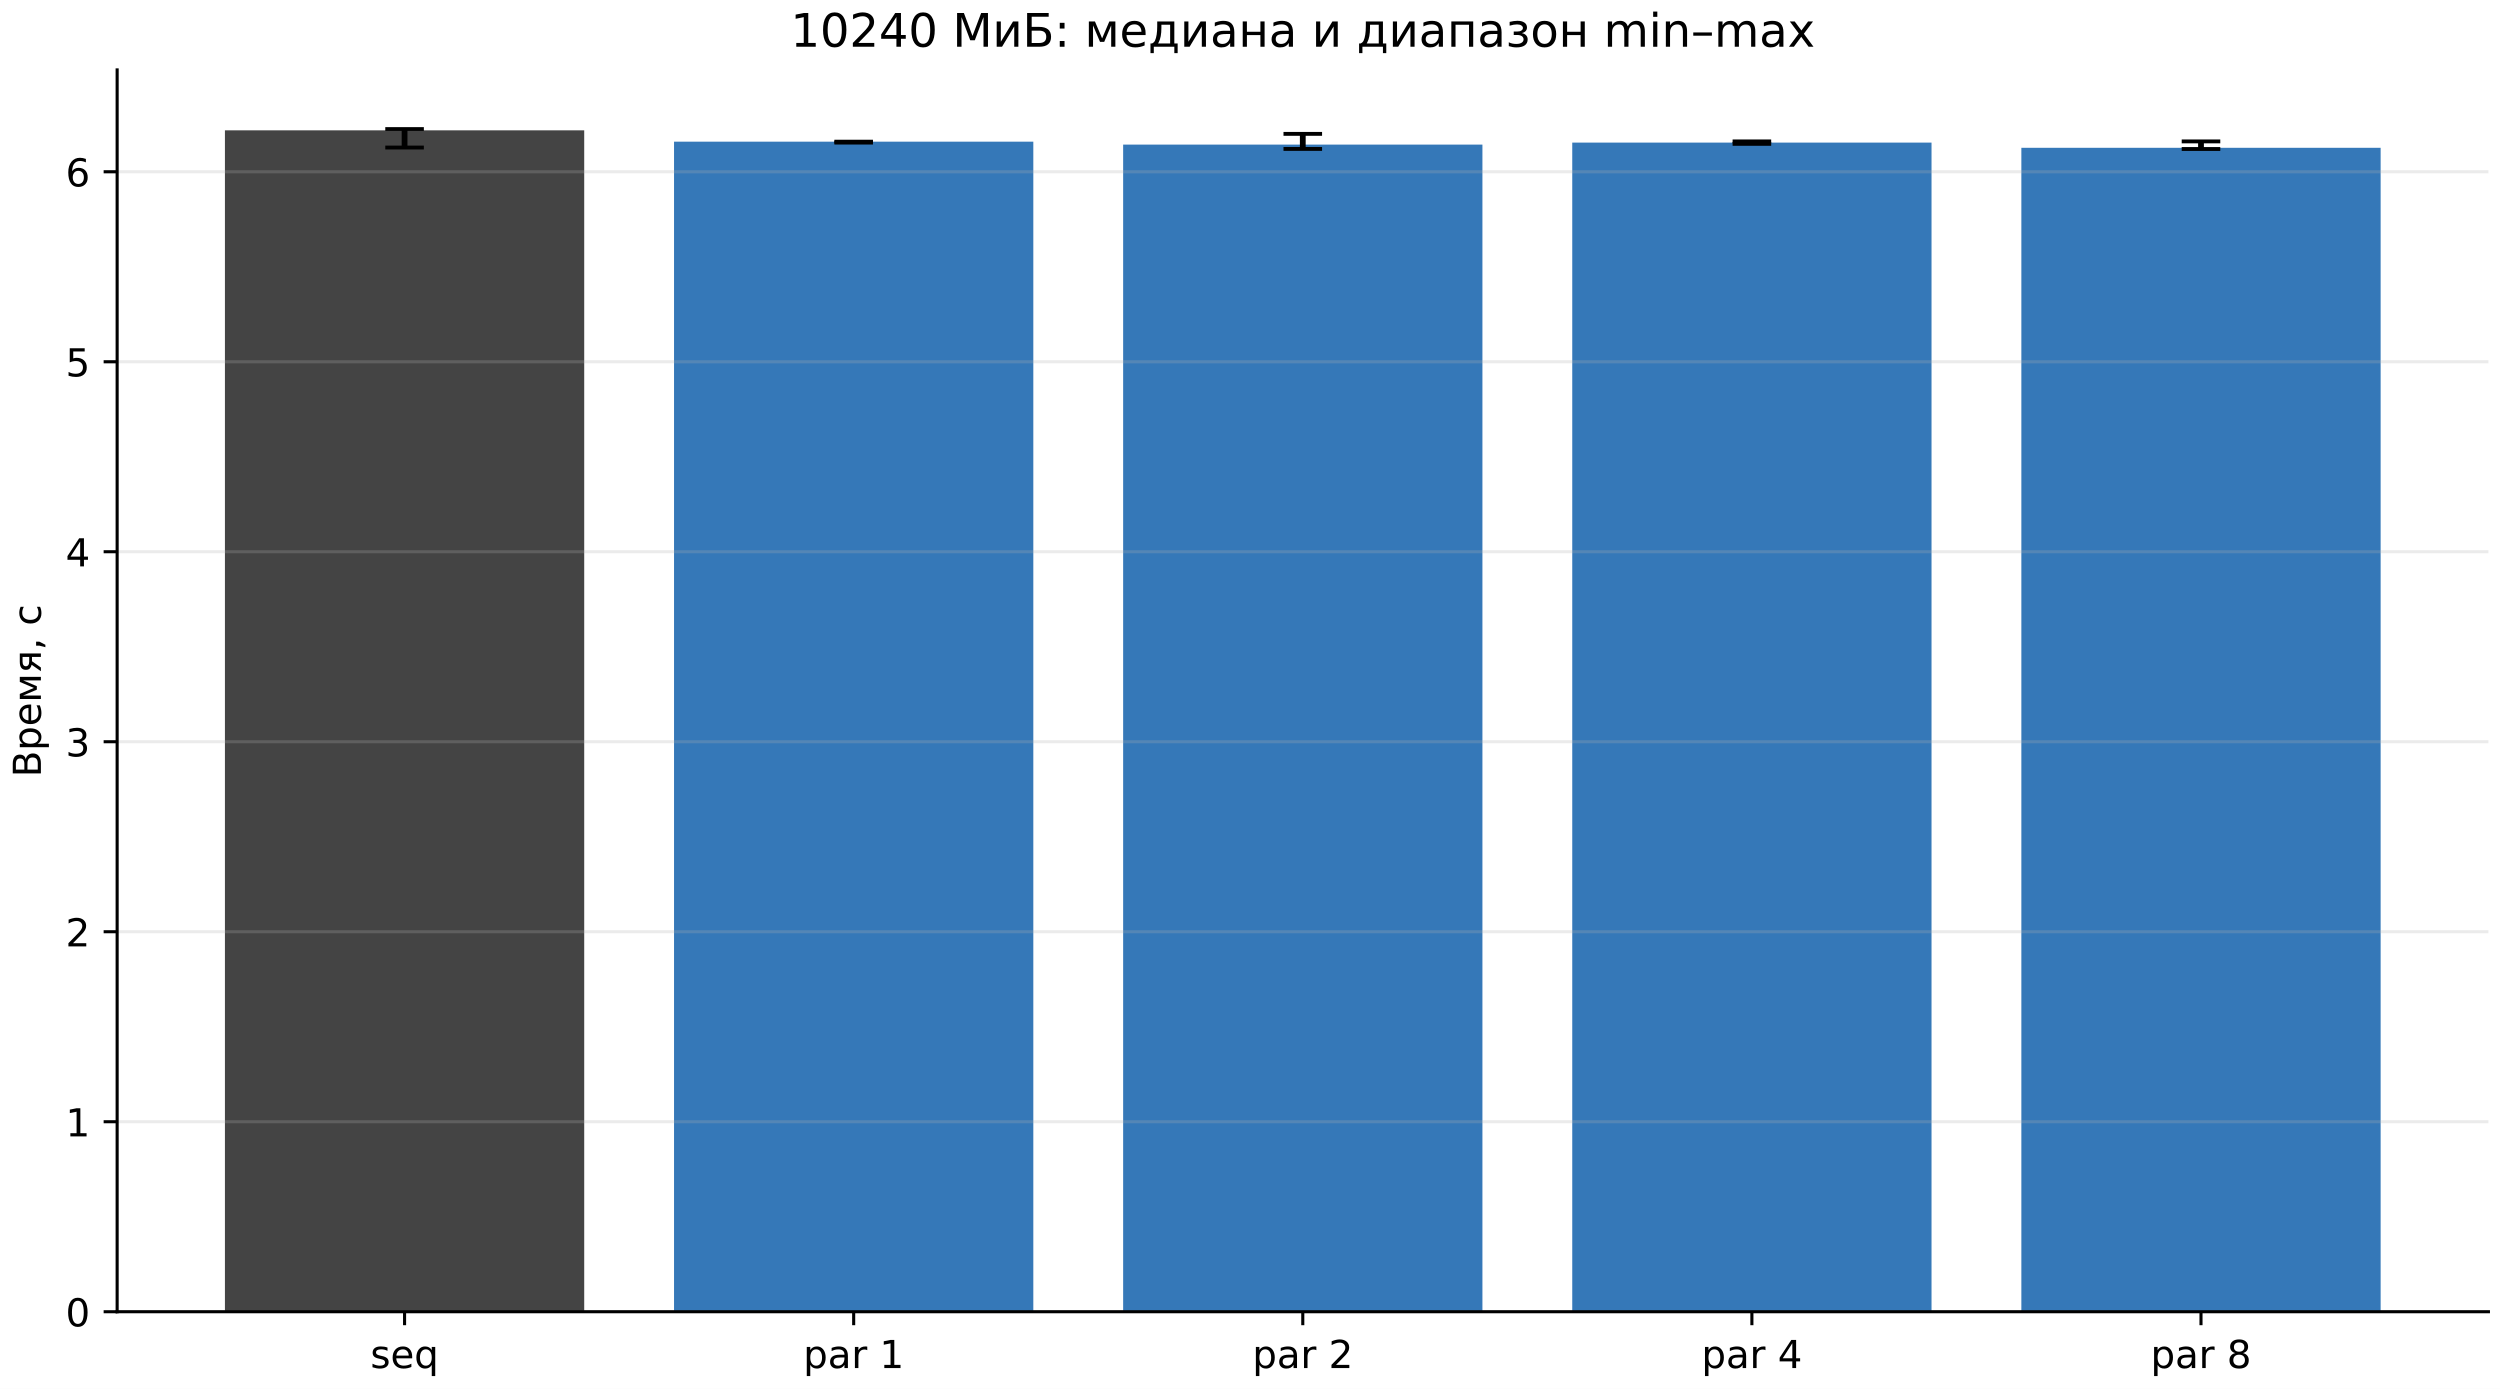
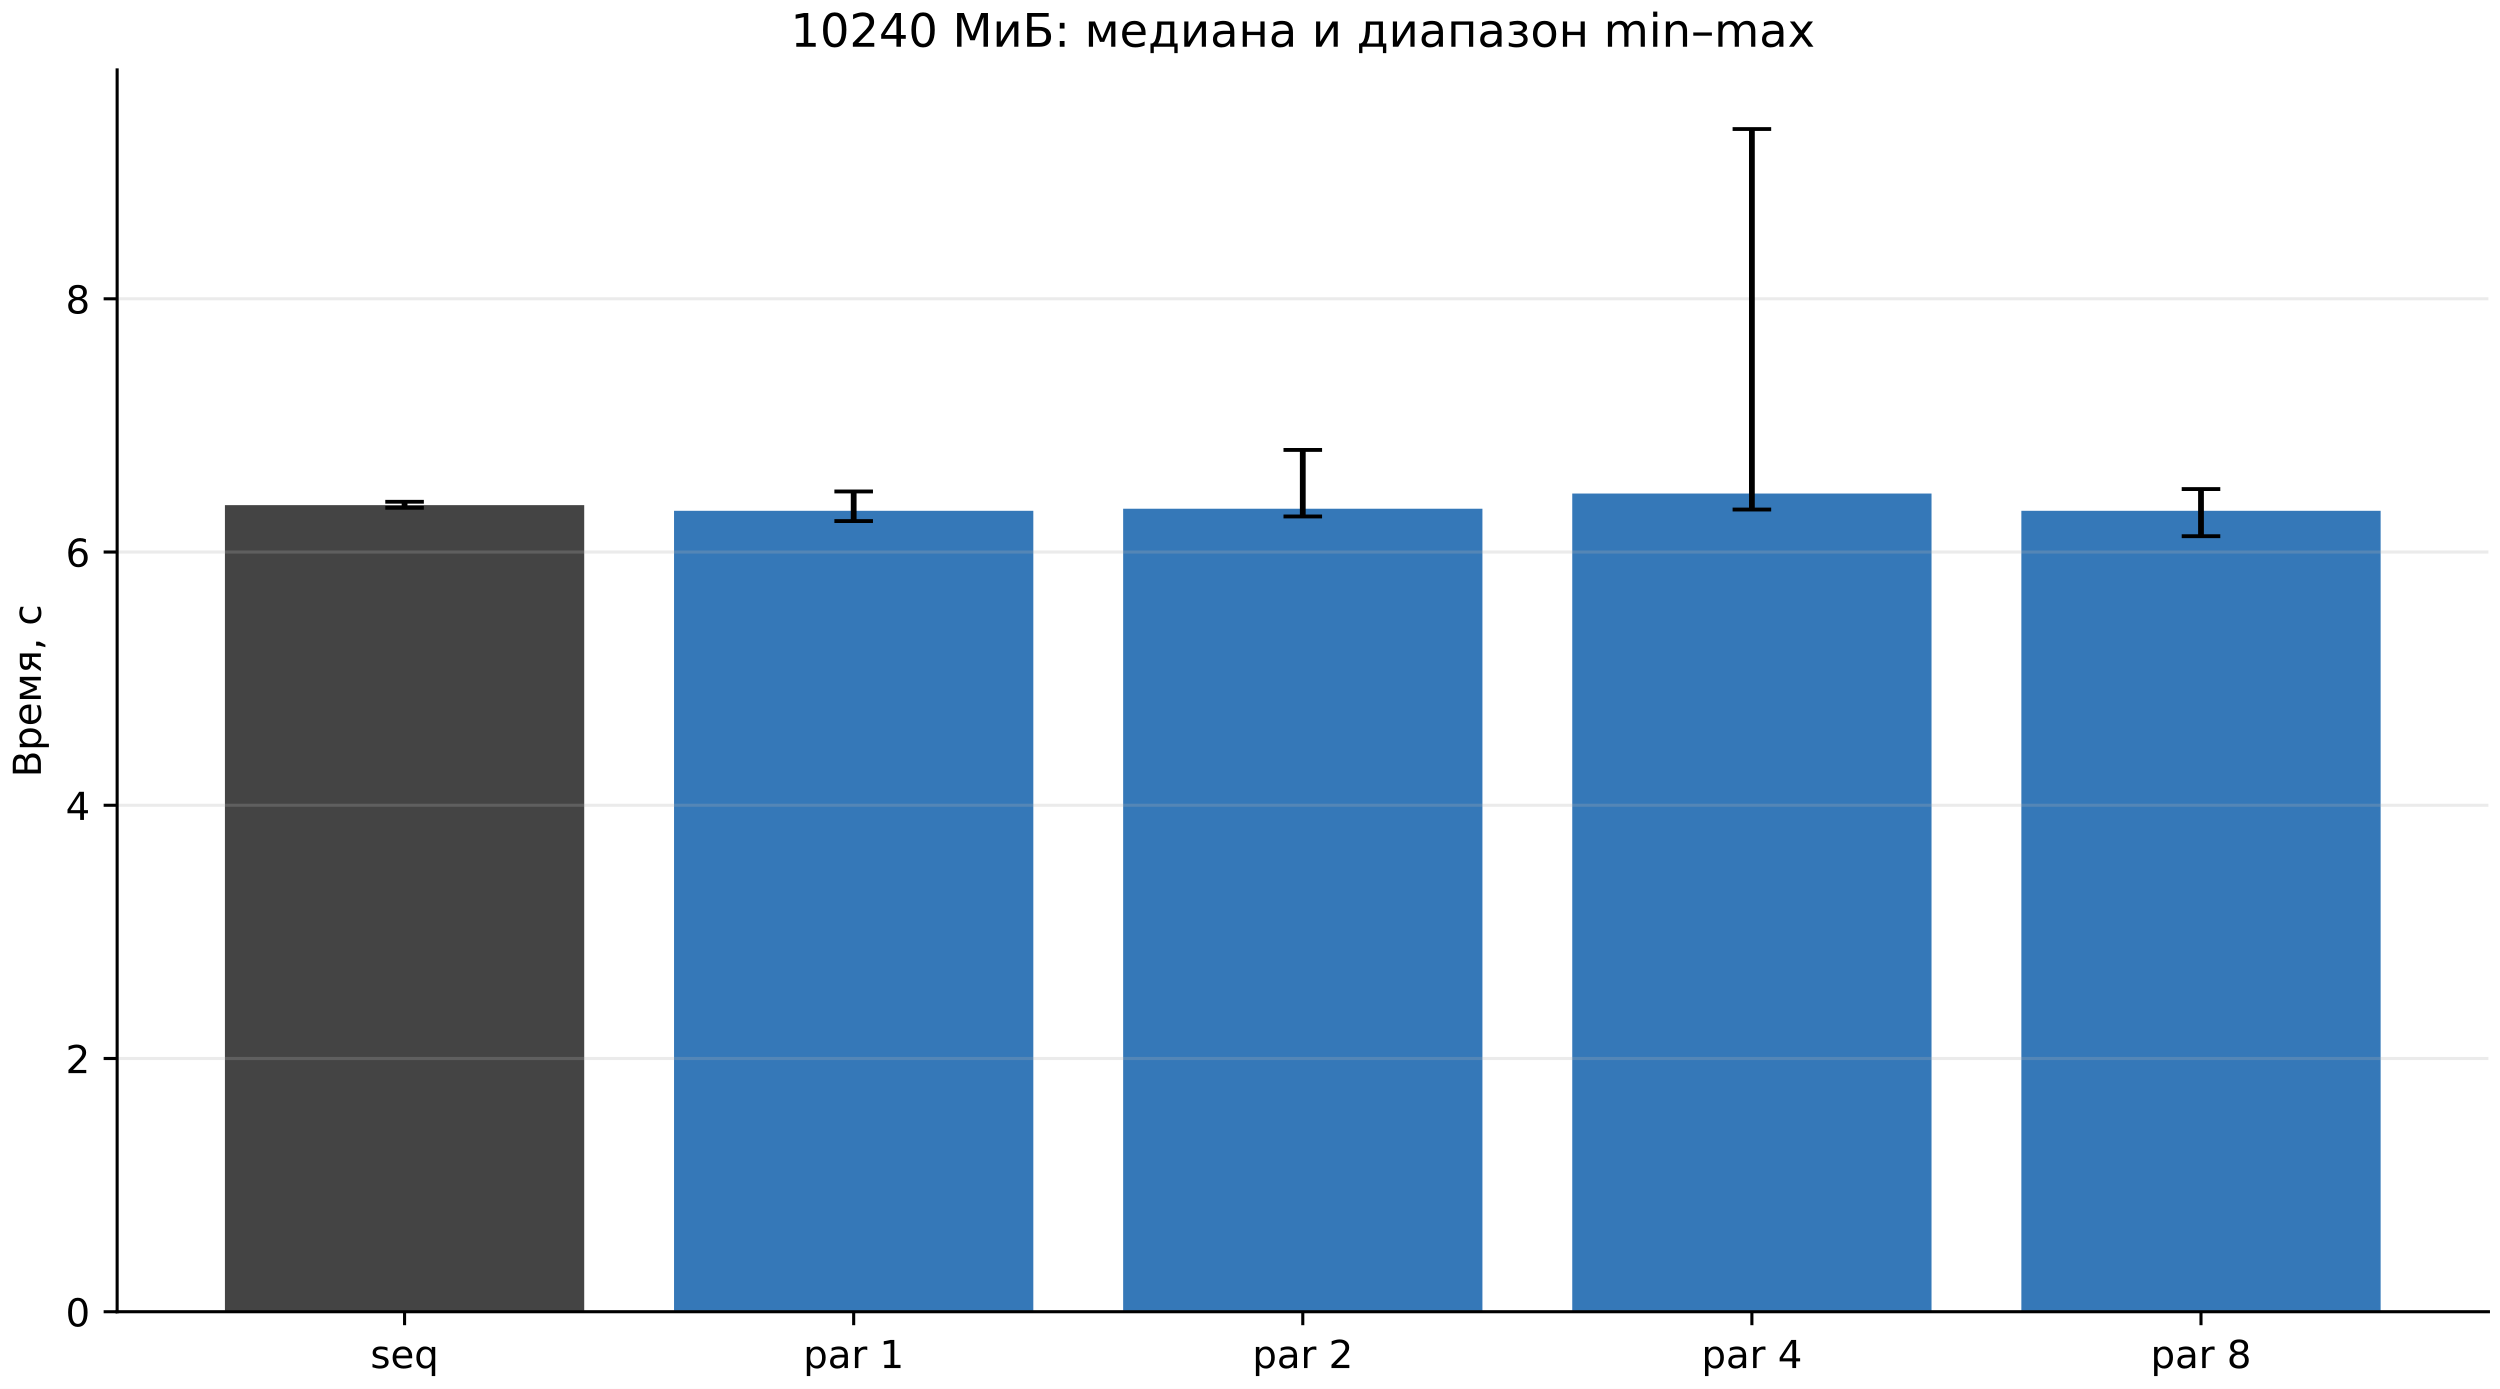
<svg xmlns="http://www.w3.org/2000/svg" xmlns:xlink="http://www.w3.org/1999/xlink" width="648pt" height="360pt" viewBox="0 0 648 360" version="1.1">
  <defs>
    <style type="text/css">*{stroke-linejoin: round; stroke-linecap: butt}</style>
  </defs>
  <g id="figure_1">
    <g id="patch_1">
      <path d="M 0 360  L 648 360  L 648 0  L 0 0  z " style="fill: #ffffff" />
    </g>
    <g id="axes_1">
      <g id="patch_2">
        <path d="M 30.363 340  L 645 340  L 645 18.118  L 30.363 18.118  z " style="fill: #ffffff" />
      </g>
      <g id="patch_3">
-         <path d="M 58.301 340  L 151.428 340  L 151.428 33.779  L 58.301 33.779  z " clip-path="url(#p9a018c7c26)" style="fill: #444444" />
+         <path d="M 58.301 340  L 151.428 340  L 151.428 130.936  L 58.301 130.936  z " clip-path="url(#pc6548d321d)" style="fill: #444444" />
      </g>
      <g id="patch_4">
-         <path d="M 174.709 340  L 267.836 340  L 267.836 36.715  L 174.709 36.715  z " clip-path="url(#p9a018c7c26)" style="fill: #3578b8" />
+         <path d="M 174.709 340  L 267.836 340  L 267.836 132.396  L 174.709 132.396  z " clip-path="url(#pc6548d321d)" style="fill: #3578b8" />
      </g>
      <g id="patch_5">
-         <path d="M 291.118 340  L 384.245 340  L 384.245 37.478  L 291.118 37.478  z " clip-path="url(#p9a018c7c26)" style="fill: #3578b8" />
+         <path d="M 291.118 340  L 384.245 340  L 384.245 131.857  L 291.118 131.857  z " clip-path="url(#pc6548d321d)" style="fill: #3578b8" />
      </g>
      <g id="patch_6">
-         <path d="M 407.526 340  L 500.653 340  L 500.653 36.968  L 407.526 36.968  z " clip-path="url(#p9a018c7c26)" style="fill: #3578b8" />
+         <path d="M 407.526 340  L 500.653 340  L 500.653 127.929  L 407.526 127.929  z " clip-path="url(#pc6548d321d)" style="fill: #3578b8" />
      </g>
      <g id="patch_7">
-         <path d="M 523.935 340  L 617.062 340  L 617.062 38.309  L 523.935 38.309  z " clip-path="url(#p9a018c7c26)" style="fill: #3578b8" />
+         <path d="M 523.935 340  L 617.062 340  L 617.062 132.405  L 523.935 132.405  z " clip-path="url(#pc6548d321d)" style="fill: #3578b8" />
      </g>
      <g id="matplotlib.axis_1">
        <g id="xtick_1">
          <g id="line2d_1">
            <defs>
-               <path id="m472113c3c0" d="M 0 0  L 0 3.5  " style="stroke: #000000; stroke-width: 0.8" />
+               <path id="m6a758e0a49" d="M 0 0  L 0 3.5  " style="stroke: #000000; stroke-width: 0.8" />
            </defs>
            <g>
-               <use xlink:href="#m472113c3c0" x="104.864" y="340" style="stroke: #000000; stroke-width: 0.8" />
+               <use xlink:href="#m6a758e0a49" x="104.864" y="340" style="stroke: #000000; stroke-width: 0.8" />
            </g>
          </g>
          <g id="text_1">
            <g transform="translate(96.00873 354.5974) scale(0.1 -0.1)">
              <defs>
                <path id="DejaVuSans-56" d="M 2834 3397  L 2834 2853  Q 2591 2978 2328 3040  Q 2066 3103 1784 3103  Q 1356 3103 1142 2972  Q 928 2841 928 2578  Q 928 2378 1081 2264  Q 1234 2150 1697 2047  L 1894 2003  Q 2506 1872 2764 1633  Q 3022 1394 3022 966  Q 3022 478 2636 193  Q 2250 -91 1575 -91  Q 1294 -91 989 -36  Q 684 19 347 128  L 347 722  Q 666 556 975 473  Q 1284 391 1588 391  Q 1994 391 2212 530  Q 2431 669 2431 922  Q 2431 1156 2273 1281  Q 2116 1406 1581 1522  L 1381 1569  Q 847 1681 609 1914  Q 372 2147 372 2553  Q 372 3047 722 3315  Q 1072 3584 1716 3584  Q 2034 3584 2315 3537  Q 2597 3491 2834 3397  z " transform="scale(0.015625)" />
                <path id="DejaVuSans-48" d="M 3597 1894  L 3597 1613  L 953 1613  Q 991 1019 1311 708  Q 1631 397 2203 397  Q 2534 397 2845 478  Q 3156 559 3463 722  L 3463 178  Q 3153 47 2828 -22  Q 2503 -91 2169 -91  Q 1331 -91 842 396  Q 353 884 353 1716  Q 353 2575 817 3079  Q 1281 3584 2069 3584  Q 2775 3584 3186 3129  Q 3597 2675 3597 1894  z M 3022 2063  Q 3016 2534 2758 2815  Q 2500 3097 2075 3097  Q 1594 3097 1305 2825  Q 1016 2553 972 2059  L 3022 2063  z " transform="scale(0.015625)" />
                <path id="DejaVuSans-54" d="M 947 1747  Q 947 1113 1208 752  Q 1469 391 1925 391  Q 2381 391 2643 752  Q 2906 1113 2906 1747  Q 2906 2381 2643 2742  Q 2381 3103 1925 3103  Q 1469 3103 1208 2742  Q 947 2381 947 1747  z M 2906 525  Q 2725 213 2448 61  Q 2172 -91 1784 -91  Q 1150 -91 751 415  Q 353 922 353 1747  Q 353 2572 751 3078  Q 1150 3584 1784 3584  Q 2172 3584 2448 3432  Q 2725 3281 2906 2969  L 2906 3500  L 3481 3500  L 3481 -1331  L 2906 -1331  L 2906 525  z " transform="scale(0.015625)" />
              </defs>
              <use xlink:href="#DejaVuSans-56" />
              <use xlink:href="#DejaVuSans-48" transform="translate(52.09375 0)" />
              <use xlink:href="#DejaVuSans-54" transform="translate(113.625 0)" />
            </g>
          </g>
        </g>
        <g id="xtick_2">
          <g id="line2d_2">
            <g>
-               <use xlink:href="#m472113c3c0" x="221.273" y="340" style="stroke: #000000; stroke-width: 0.8" />
+               <use xlink:href="#m6a758e0a49" x="221.273" y="340" style="stroke: #000000; stroke-width: 0.8" />
            </g>
          </g>
          <g id="text_2">
            <g transform="translate(208.2087 354.5974) scale(0.1 -0.1)">
              <defs>
                <path id="DejaVuSans-53" d="M 1159 525  L 1159 -1331  L 581 -1331  L 581 3500  L 1159 3500  L 1159 2969  Q 1341 3281 1617 3432  Q 1894 3584 2278 3584  Q 2916 3584 3314 3078  Q 3713 2572 3713 1747  Q 3713 922 3314 415  Q 2916 -91 2278 -91  Q 1894 -91 1617 61  Q 1341 213 1159 525  z M 3116 1747  Q 3116 2381 2855 2742  Q 2594 3103 2138 3103  Q 1681 3103 1420 2742  Q 1159 2381 1159 1747  Q 1159 1113 1420 752  Q 1681 391 2138 391  Q 2594 391 2855 752  Q 3116 1113 3116 1747  z " transform="scale(0.015625)" />
                <path id="DejaVuSans-44" d="M 2194 1759  Q 1497 1759 1228 1600  Q 959 1441 959 1056  Q 959 750 1161 570  Q 1363 391 1709 391  Q 2188 391 2477 730  Q 2766 1069 2766 1631  L 2766 1759  L 2194 1759  z M 3341 1997  L 3341 0  L 2766 0  L 2766 531  Q 2569 213 2275 61  Q 1981 -91 1556 -91  Q 1019 -91 701 211  Q 384 513 384 1019  Q 384 1609 779 1909  Q 1175 2209 1959 2209  L 2766 2209  L 2766 2266  Q 2766 2663 2505 2880  Q 2244 3097 1772 3097  Q 1472 3097 1187 3025  Q 903 2953 641 2809  L 641 3341  Q 956 3463 1253 3523  Q 1550 3584 1831 3584  Q 2591 3584 2966 3190  Q 3341 2797 3341 1997  z " transform="scale(0.015625)" />
                <path id="DejaVuSans-55" d="M 2631 2963  Q 2534 3019 2420 3045  Q 2306 3072 2169 3072  Q 1681 3072 1420 2755  Q 1159 2438 1159 1844  L 1159 0  L 581 0  L 581 3500  L 1159 3500  L 1159 2956  Q 1341 3275 1631 3429  Q 1922 3584 2338 3584  Q 2397 3584 2469 3576  Q 2541 3569 2628 3553  L 2631 2963  z " transform="scale(0.015625)" />
                <path id="DejaVuSans-3" transform="scale(0.015625)" />
                <path id="DejaVuSans-14" d="M 794 531  L 1825 531  L 1825 4091  L 703 3866  L 703 4441  L 1819 4666  L 2450 4666  L 2450 531  L 3481 531  L 3481 0  L 794 0  L 794 531  z " transform="scale(0.015625)" />
              </defs>
              <use xlink:href="#DejaVuSans-53" />
              <use xlink:href="#DejaVuSans-44" transform="translate(63.48438 0)" />
              <use xlink:href="#DejaVuSans-55" transform="translate(124.7656 0)" />
              <use xlink:href="#DejaVuSans-3" transform="translate(165.875 0)" />
              <use xlink:href="#DejaVuSans-14" transform="translate(197.6562 0)" />
            </g>
          </g>
        </g>
        <g id="xtick_3">
          <g id="line2d_3">
            <g>
-               <use xlink:href="#m472113c3c0" x="337.681" y="340" style="stroke: #000000; stroke-width: 0.8" />
+               <use xlink:href="#m6a758e0a49" x="337.681" y="340" style="stroke: #000000; stroke-width: 0.8" />
            </g>
          </g>
          <g id="text_3">
            <g transform="translate(324.6172 354.5974) scale(0.1 -0.1)">
              <defs>
                <path id="DejaVuSans-15" d="M 1228 531  L 3431 531  L 3431 0  L 469 0  L 469 531  Q 828 903 1448 1529  Q 2069 2156 2228 2338  Q 2531 2678 2651 2914  Q 2772 3150 2772 3378  Q 2772 3750 2511 3984  Q 2250 4219 1831 4219  Q 1534 4219 1204 4116  Q 875 4013 500 3803  L 500 4441  Q 881 4594 1212 4672  Q 1544 4750 1819 4750  Q 2544 4750 2975 4387  Q 3406 4025 3406 3419  Q 3406 3131 3298 2873  Q 3191 2616 2906 2266  Q 2828 2175 2409 1742  Q 1991 1309 1228 531  z " transform="scale(0.015625)" />
              </defs>
              <use xlink:href="#DejaVuSans-53" />
              <use xlink:href="#DejaVuSans-44" transform="translate(63.48438 0)" />
              <use xlink:href="#DejaVuSans-55" transform="translate(124.7656 0)" />
              <use xlink:href="#DejaVuSans-3" transform="translate(165.875 0)" />
              <use xlink:href="#DejaVuSans-15" transform="translate(197.6562 0)" />
            </g>
          </g>
        </g>
        <g id="xtick_4">
          <g id="line2d_4">
            <g>
-               <use xlink:href="#m472113c3c0" x="454.09" y="340" style="stroke: #000000; stroke-width: 0.8" />
+               <use xlink:href="#m6a758e0a49" x="454.09" y="340" style="stroke: #000000; stroke-width: 0.8" />
            </g>
          </g>
          <g id="text_4">
            <g transform="translate(441.0257 354.5974) scale(0.1 -0.1)">
              <defs>
                <path id="DejaVuSans-17" d="M 2419 4116  L 825 1625  L 2419 1625  L 2419 4116  z M 2253 4666  L 3047 4666  L 3047 1625  L 3713 1625  L 3713 1100  L 3047 1100  L 3047 0  L 2419 0  L 2419 1100  L 313 1100  L 313 1709  L 2253 4666  z " transform="scale(0.015625)" />
              </defs>
              <use xlink:href="#DejaVuSans-53" />
              <use xlink:href="#DejaVuSans-44" transform="translate(63.48438 0)" />
              <use xlink:href="#DejaVuSans-55" transform="translate(124.7656 0)" />
              <use xlink:href="#DejaVuSans-3" transform="translate(165.875 0)" />
              <use xlink:href="#DejaVuSans-17" transform="translate(197.6562 0)" />
            </g>
          </g>
        </g>
        <g id="xtick_5">
          <g id="line2d_5">
            <g>
-               <use xlink:href="#m472113c3c0" x="570.498" y="340" style="stroke: #000000; stroke-width: 0.8" />
+               <use xlink:href="#m6a758e0a49" x="570.498" y="340" style="stroke: #000000; stroke-width: 0.8" />
            </g>
          </g>
          <g id="text_5">
            <g transform="translate(557.4342 354.5974) scale(0.1 -0.1)">
              <defs>
                <path id="DejaVuSans-1b" d="M 2034 2216  Q 1584 2216 1326 1975  Q 1069 1734 1069 1313  Q 1069 891 1326 650  Q 1584 409 2034 409  Q 2484 409 2743 651  Q 3003 894 3003 1313  Q 3003 1734 2745 1975  Q 2488 2216 2034 2216  z M 1403 2484  Q 997 2584 770 2862  Q 544 3141 544 3541  Q 544 4100 942 4425  Q 1341 4750 2034 4750  Q 2731 4750 3128 4425  Q 3525 4100 3525 3541  Q 3525 3141 3298 2862  Q 3072 2584 2669 2484  Q 3125 2378 3379 2068  Q 3634 1759 3634 1313  Q 3634 634 3220 271  Q 2806 -91 2034 -91  Q 1263 -91 848 271  Q 434 634 434 1313  Q 434 1759 690 2068  Q 947 2378 1403 2484  z M 1172 3481  Q 1172 3119 1398 2916  Q 1625 2713 2034 2713  Q 2441 2713 2670 2916  Q 2900 3119 2900 3481  Q 2900 3844 2670 4047  Q 2441 4250 2034 4250  Q 1625 4250 1398 4047  Q 1172 3844 1172 3481  z " transform="scale(0.015625)" />
              </defs>
              <use xlink:href="#DejaVuSans-53" />
              <use xlink:href="#DejaVuSans-44" transform="translate(63.48438 0)" />
              <use xlink:href="#DejaVuSans-55" transform="translate(124.7656 0)" />
              <use xlink:href="#DejaVuSans-3" transform="translate(165.875 0)" />
              <use xlink:href="#DejaVuSans-1b" transform="translate(197.6562 0)" />
            </g>
          </g>
        </g>
      </g>
      <g id="matplotlib.axis_2">
        <g id="ytick_1">
          <g id="line2d_6">
-             <path d="M 30.363 340  L 645 340  " clip-path="url(#p9a018c7c26)" style="fill: none; stroke: #b0b0b0; stroke-opacity: 0.25; stroke-width: 0.8; stroke-linecap: square" />
+             <path d="M 30.363 340  L 645 340  " clip-path="url(#pc6548d321d)" style="fill: none; stroke: #b0b0b0; stroke-opacity: 0.25; stroke-width: 0.8; stroke-linecap: square" />
          </g>
          <g id="line2d_7">
            <defs>
-               <path id="m5788eb3ada" d="M 0 0  L -3.5 0  " style="stroke: #000000; stroke-width: 0.8" />
+               <path id="mf2b7ffd8b8" d="M 0 0  L -3.5 0  " style="stroke: #000000; stroke-width: 0.8" />
            </defs>
            <g>
-               <use xlink:href="#m5788eb3ada" x="30.363" y="340" style="stroke: #000000; stroke-width: 0.8" />
+               <use xlink:href="#mf2b7ffd8b8" x="30.363" y="340" style="stroke: #000000; stroke-width: 0.8" />
            </g>
          </g>
          <g id="text_6">
            <g transform="translate(17.00024 343.7986) scale(0.1 -0.1)">
              <defs>
                <path id="DejaVuSans-13" d="M 2034 4250  Q 1547 4250 1301 3770  Q 1056 3291 1056 2328  Q 1056 1369 1301 889  Q 1547 409 2034 409  Q 2525 409 2770 889  Q 3016 1369 3016 2328  Q 3016 3291 2770 3770  Q 2525 4250 2034 4250  z M 2034 4750  Q 2819 4750 3233 4129  Q 3647 3509 3647 2328  Q 3647 1150 3233 529  Q 2819 -91 2034 -91  Q 1250 -91 836 529  Q 422 1150 422 2328  Q 422 3509 836 4129  Q 1250 4750 2034 4750  z " transform="scale(0.015625)" />
              </defs>
              <use xlink:href="#DejaVuSans-13" />
            </g>
          </g>
        </g>
        <g id="ytick_2">
          <g id="line2d_8">
-             <path d="M 30.363 290.753  L 645 290.753  " clip-path="url(#p9a018c7c26)" style="fill: none; stroke: #b0b0b0; stroke-opacity: 0.25; stroke-width: 0.8; stroke-linecap: square" />
+             <path d="M 30.363 274.363  L 645 274.363  " clip-path="url(#pc6548d321d)" style="fill: none; stroke: #b0b0b0; stroke-opacity: 0.25; stroke-width: 0.8; stroke-linecap: square" />
          </g>
          <g id="line2d_9">
            <g>
-               <use xlink:href="#m5788eb3ada" x="30.363" y="290.753" style="stroke: #000000; stroke-width: 0.8" />
+               <use xlink:href="#mf2b7ffd8b8" x="30.363" y="274.363" style="stroke: #000000; stroke-width: 0.8" />
            </g>
          </g>
          <g id="text_7">
-             <g transform="translate(17.00024 294.5523) scale(0.1 -0.1)">
-               <use xlink:href="#DejaVuSans-14" />
+             <g transform="translate(17.00024 278.1615) scale(0.1 -0.1)">
+               <use xlink:href="#DejaVuSans-15" />
            </g>
          </g>
        </g>
        <g id="ytick_3">
          <g id="line2d_10">
-             <path d="M 30.363 241.507  L 645 241.507  " clip-path="url(#p9a018c7c26)" style="fill: none; stroke: #b0b0b0; stroke-opacity: 0.25; stroke-width: 0.8; stroke-linecap: square" />
+             <path d="M 30.363 208.726  L 645 208.726  " clip-path="url(#pc6548d321d)" style="fill: none; stroke: #b0b0b0; stroke-opacity: 0.25; stroke-width: 0.8; stroke-linecap: square" />
          </g>
          <g id="line2d_11">
            <g>
-               <use xlink:href="#m5788eb3ada" x="30.363" y="241.507" style="stroke: #000000; stroke-width: 0.8" />
+               <use xlink:href="#mf2b7ffd8b8" x="30.363" y="208.726" style="stroke: #000000; stroke-width: 0.8" />
            </g>
          </g>
          <g id="text_8">
-             <g transform="translate(17.00024 245.306) scale(0.1 -0.1)">
-               <use xlink:href="#DejaVuSans-15" />
+             <g transform="translate(17.00024 212.5244) scale(0.1 -0.1)">
+               <use xlink:href="#DejaVuSans-17" />
            </g>
          </g>
        </g>
        <g id="ytick_4">
          <g id="line2d_12">
-             <path d="M 30.363 192.261  L 645 192.261  " clip-path="url(#p9a018c7c26)" style="fill: none; stroke: #b0b0b0; stroke-opacity: 0.25; stroke-width: 0.8; stroke-linecap: square" />
+             <path d="M 30.363 143.089  L 645 143.089  " clip-path="url(#pc6548d321d)" style="fill: none; stroke: #b0b0b0; stroke-opacity: 0.25; stroke-width: 0.8; stroke-linecap: square" />
          </g>
          <g id="line2d_13">
            <g>
-               <use xlink:href="#m5788eb3ada" x="30.363" y="192.261" style="stroke: #000000; stroke-width: 0.8" />
+               <use xlink:href="#mf2b7ffd8b8" x="30.363" y="143.089" style="stroke: #000000; stroke-width: 0.8" />
            </g>
          </g>
          <g id="text_9">
-             <g transform="translate(17.00024 196.0597) scale(0.1 -0.1)">
-               <defs>
-                 <path id="DejaVuSans-16" d="M 2597 2516  Q 3050 2419 3304 2112  Q 3559 1806 3559 1356  Q 3559 666 3084 287  Q 2609 -91 1734 -91  Q 1441 -91 1130 -33  Q 819 25 488 141  L 488 750  Q 750 597 1062 519  Q 1375 441 1716 441  Q 2309 441 2620 675  Q 2931 909 2931 1356  Q 2931 1769 2642 2001  Q 2353 2234 1838 2234  L 1294 2234  L 1294 2753  L 1863 2753  Q 2328 2753 2575 2939  Q 2822 3125 2822 3475  Q 2822 3834 2567 4026  Q 2313 4219 1838 4219  Q 1578 4219 1281 4162  Q 984 4106 628 3988  L 628 4550  Q 988 4650 1302 4700  Q 1616 4750 1894 4750  Q 2613 4750 3031 4423  Q 3450 4097 3450 3541  Q 3450 3153 3228 2886  Q 3006 2619 2597 2516  z " transform="scale(0.015625)" />
-               </defs>
-               <use xlink:href="#DejaVuSans-16" />
+             <g transform="translate(17.00024 146.8873) scale(0.1 -0.1)">
+               <defs>
+                 <path id="DejaVuSans-19" d="M 2113 2584  Q 1688 2584 1439 2293  Q 1191 2003 1191 1497  Q 1191 994 1439 701  Q 1688 409 2113 409  Q 2538 409 2786 701  Q 3034 994 3034 1497  Q 3034 2003 2786 2293  Q 2538 2584 2113 2584  z M 3366 4563  L 3366 3988  Q 3128 4100 2886 4159  Q 2644 4219 2406 4219  Q 1781 4219 1451 3797  Q 1122 3375 1075 2522  Q 1259 2794 1537 2939  Q 1816 3084 2150 3084  Q 2853 3084 3261 2657  Q 3669 2231 3669 1497  Q 3669 778 3244 343  Q 2819 -91 2113 -91  Q 1303 -91 875 529  Q 447 1150 447 2328  Q 447 3434 972 4092  Q 1497 4750 2381 4750  Q 2619 4750 2861 4703  Q 3103 4656 3366 4563  z " transform="scale(0.015625)" />
+               </defs>
+               <use xlink:href="#DejaVuSans-19" />
            </g>
          </g>
        </g>
        <g id="ytick_5">
          <g id="line2d_14">
-             <path d="M 30.363 143.015  L 645 143.015  " clip-path="url(#p9a018c7c26)" style="fill: none; stroke: #b0b0b0; stroke-opacity: 0.25; stroke-width: 0.8; stroke-linecap: square" />
+             <path d="M 30.363 77.451  L 645 77.451  " clip-path="url(#pc6548d321d)" style="fill: none; stroke: #b0b0b0; stroke-opacity: 0.25; stroke-width: 0.8; stroke-linecap: square" />
          </g>
          <g id="line2d_15">
            <g>
-               <use xlink:href="#m5788eb3ada" x="30.363" y="143.015" style="stroke: #000000; stroke-width: 0.8" />
+               <use xlink:href="#mf2b7ffd8b8" x="30.363" y="77.451" style="stroke: #000000; stroke-width: 0.8" />
            </g>
          </g>
          <g id="text_10">
-             <g transform="translate(17.00024 146.8135) scale(0.1 -0.1)">
-               <use xlink:href="#DejaVuSans-17" />
-             </g>
-           </g>
-         </g>
-         <g id="ytick_6">
-           <g id="line2d_16">
-             <path d="M 30.363 93.768  L 645 93.768  " clip-path="url(#p9a018c7c26)" style="fill: none; stroke: #b0b0b0; stroke-opacity: 0.25; stroke-width: 0.8; stroke-linecap: square" />
-           </g>
-           <g id="line2d_17">
-             <g>
-               <use xlink:href="#m5788eb3ada" x="30.363" y="93.768" style="stroke: #000000; stroke-width: 0.8" />
-             </g>
-           </g>
-           <g id="text_11">
-             <g transform="translate(17.00024 97.56719) scale(0.1 -0.1)">
-               <defs>
-                 <path id="DejaVuSans-18" d="M 691 4666  L 3169 4666  L 3169 4134  L 1269 4134  L 1269 2991  Q 1406 3038 1543 3061  Q 1681 3084 1819 3084  Q 2600 3084 3056 2656  Q 3513 2228 3513 1497  Q 3513 744 3044 326  Q 2575 -91 1722 -91  Q 1428 -91 1123 -41  Q 819 9 494 109  L 494 744  Q 775 591 1075 516  Q 1375 441 1709 441  Q 2250 441 2565 725  Q 2881 1009 2881 1497  Q 2881 1984 2565 2268  Q 2250 2553 1709 2553  Q 1456 2553 1204 2497  Q 953 2441 691 2322  L 691 4666  z " transform="scale(0.015625)" />
-               </defs>
-               <use xlink:href="#DejaVuSans-18" />
-             </g>
-           </g>
-         </g>
-         <g id="ytick_7">
-           <g id="line2d_18">
-             <path d="M 30.363 44.522  L 645 44.522  " clip-path="url(#p9a018c7c26)" style="fill: none; stroke: #b0b0b0; stroke-opacity: 0.25; stroke-width: 0.8; stroke-linecap: square" />
-           </g>
-           <g id="line2d_19">
-             <g>
-               <use xlink:href="#m5788eb3ada" x="30.363" y="44.522" style="stroke: #000000; stroke-width: 0.8" />
-             </g>
-           </g>
-           <g id="text_12">
-             <g transform="translate(17.00024 48.32091) scale(0.1 -0.1)">
-               <defs>
-                 <path id="DejaVuSans-19" d="M 2113 2584  Q 1688 2584 1439 2293  Q 1191 2003 1191 1497  Q 1191 994 1439 701  Q 1688 409 2113 409  Q 2538 409 2786 701  Q 3034 994 3034 1497  Q 3034 2003 2786 2293  Q 2538 2584 2113 2584  z M 3366 4563  L 3366 3988  Q 3128 4100 2886 4159  Q 2644 4219 2406 4219  Q 1781 4219 1451 3797  Q 1122 3375 1075 2522  Q 1259 2794 1537 2939  Q 1816 3084 2150 3084  Q 2853 3084 3261 2657  Q 3669 2231 3669 1497  Q 3669 778 3244 343  Q 2819 -91 2113 -91  Q 1303 -91 875 529  Q 447 1150 447 2328  Q 447 3434 972 4092  Q 1497 4750 2381 4750  Q 2619 4750 2861 4703  Q 3103 4656 3366 4563  z " transform="scale(0.015625)" />
-               </defs>
-               <use xlink:href="#DejaVuSans-19" />
-             </g>
-           </g>
-         </g>
-         <g id="text_13">
+             <g transform="translate(17.00024 81.25025) scale(0.1 -0.1)">
+               <use xlink:href="#DejaVuSans-1b" />
+             </g>
+           </g>
+         </g>
+         <g id="text_11">
          <g transform="translate(10.5979 201.4473) rotate(-90) scale(0.1 -0.1)">
            <defs>
              <path id="DejaVuSans-3a6" d="M 1259 2228  L 1259 519  L 2272 519  Q 2781 519 3026 730  Q 3272 941 3272 1375  Q 3272 1813 3026 2020  Q 2781 2228 2272 2228  L 1259 2228  z M 1259 4147  L 1259 2741  L 2194 2741  Q 2656 2741 2882 2914  Q 3109 3088 3109 3444  Q 3109 3797 2882 3972  Q 2656 4147 2194 4147  L 1259 4147  z M 628 4666  L 2241 4666  Q 2963 4666 3353 4366  Q 3744 4066 3744 3513  Q 3744 3084 3544 2831  Q 3344 2578 2956 2516  Q 3422 2416 3680 2098  Q 3938 1781 3938 1306  Q 3938 681 3513 340  Q 3088 0 2303 0  L 628 0  L 628 4666  z " transform="scale(0.015625)" />
              <path id="DejaVuSans-3d4" d="M 1159 525  L 1159 -1331  L 581 -1331  L 581 3500  L 1159 3500  L 1159 2969  Q 1341 3281 1617 3432  Q 1894 3584 2278 3584  Q 2916 3584 3314 3078  Q 3713 2572 3713 1747  Q 3713 922 3314 415  Q 2916 -91 2278 -91  Q 1894 -91 1617 61  Q 1341 213 1159 525  z M 3116 1747  Q 3116 2381 2855 2742  Q 2594 3103 2138 3103  Q 1681 3103 1420 2742  Q 1159 2381 1159 1747  Q 1159 1113 1420 752  Q 1681 391 2138 391  Q 2594 391 2855 752  Q 3116 1113 3116 1747  z " transform="scale(0.015625)" />
              <path id="DejaVuSans-3c9" d="M 3597 1894  L 3597 1613  L 953 1613  Q 991 1019 1311 708  Q 1631 397 2203 397  Q 2534 397 2845 478  Q 3156 559 3463 722  L 3463 178  Q 3153 47 2828 -22  Q 2503 -91 2169 -91  Q 1331 -91 842 396  Q 353 884 353 1716  Q 353 2575 817 3079  Q 1281 3584 2069 3584  Q 2775 3584 3186 3129  Q 3597 2675 3597 1894  z M 3022 2063  Q 3016 2534 2758 2815  Q 2500 3097 2075 3097  Q 1594 3097 1305 2825  Q 1016 2553 972 2059  L 3022 2063  z " transform="scale(0.015625)" />
              <path id="DejaVuSans-3d0" d="M 581 3500  L 1422 3500  L 2416 1156  L 3413 3500  L 4247 3500  L 4247 0  L 3669 0  L 3669 2950  L 2703 672  L 2128 672  L 1159 2950  L 1159 0  L 581 0  L 581 3500  z " transform="scale(0.015625)" />
              <path id="DejaVuSans-3e3" d="M 1181 2491  Q 1181 2231 1381 2084  Q 1581 1938 1953 1938  L 2728 1938  L 2728 3041  L 1953 3041  Q 1581 3041 1381 2897  Q 1181 2753 1181 2491  z M 363 0  L 1431 1534  Q 1069 1616 828 1830  Q 588 2044 588 2491  Q 588 2997 923 3248  Q 1259 3500 1938 3500  L 3306 3500  L 3306 0  L 2728 0  L 2728 1478  L 2013 1478  L 981 0  L 363 0  z " transform="scale(0.015625)" />
              <path id="DejaVuSans-f" d="M 750 794  L 1409 794  L 1409 256  L 897 -744  L 494 -744  L 750 256  L 750 794  z " transform="scale(0.015625)" />
              <path id="DejaVuSans-3d5" d="M 3122 3366  L 3122 2828  Q 2878 2963 2633 3030  Q 2388 3097 2138 3097  Q 1578 3097 1268 2742  Q 959 2388 959 1747  Q 959 1106 1268 751  Q 1578 397 2138 397  Q 2388 397 2633 464  Q 2878 531 3122 666  L 3122 134  Q 2881 22 2623 -34  Q 2366 -91 2075 -91  Q 1284 -91 818 406  Q 353 903 353 1747  Q 353 2603 823 3093  Q 1294 3584 2113 3584  Q 2378 3584 2631 3529  Q 2884 3475 3122 3366  z " transform="scale(0.015625)" />
            </defs>
            <use xlink:href="#DejaVuSans-3a6" />
            <use xlink:href="#DejaVuSans-3d4" transform="translate(68.60938 0)" />
            <use xlink:href="#DejaVuSans-3c9" transform="translate(132.0938 0)" />
            <use xlink:href="#DejaVuSans-3d0" transform="translate(193.625 0)" />
            <use xlink:href="#DejaVuSans-3e3" transform="translate(269.0625 0)" />
            <use xlink:href="#DejaVuSans-f" transform="translate(329.2188 0)" />
            <use xlink:href="#DejaVuSans-3" transform="translate(361 0)" />
            <use xlink:href="#DejaVuSans-3d5" transform="translate(392.7812 0)" />
          </g>
        </g>
      </g>
      <g id="LineCollection_1">
-         <path d="M 104.864 38.242  L 104.864 33.446  " clip-path="url(#p9a018c7c26)" style="fill: none; stroke: #000000; stroke-width: 1.5" />
-         <path d="M 221.273 36.959  L 221.273 36.711  " clip-path="url(#p9a018c7c26)" style="fill: none; stroke: #000000; stroke-width: 1.5" />
-         <path d="M 337.681 38.598  L 337.681 34.694  " clip-path="url(#p9a018c7c26)" style="fill: none; stroke: #000000; stroke-width: 1.5" />
-         <path d="M 454.09 37.285  L 454.09 36.653  " clip-path="url(#p9a018c7c26)" style="fill: none; stroke: #000000; stroke-width: 1.5" />
-         <path d="M 570.498 38.615  L 570.498 36.651  " clip-path="url(#p9a018c7c26)" style="fill: none; stroke: #000000; stroke-width: 1.5" />
-       </g>
-       <g id="line2d_20">
+         <path d="M 104.864 131.615  L 104.864 130.059  " clip-path="url(#pc6548d321d)" style="fill: none; stroke: #000000; stroke-width: 1.5" />
+         <path d="M 221.273 135.055  L 221.273 127.387  " clip-path="url(#pc6548d321d)" style="fill: none; stroke: #000000; stroke-width: 1.5" />
+         <path d="M 337.681 133.872  L 337.681 116.63  " clip-path="url(#pc6548d321d)" style="fill: none; stroke: #000000; stroke-width: 1.5" />
+         <path d="M 454.09 132.078  L 454.09 33.446  " clip-path="url(#pc6548d321d)" style="fill: none; stroke: #000000; stroke-width: 1.5" />
+         <path d="M 570.498 138.98  L 570.498 126.773  " clip-path="url(#pc6548d321d)" style="fill: none; stroke: #000000; stroke-width: 1.5" />
+       </g>
+       <g id="line2d_16">
        <defs>
-           <path id="mcfbd4eafbf" d="M 5 0  L -5 -0  " style="stroke: #000000" />
+           <path id="m86bbc490ab" d="M 5 0  L -5 -0  " style="stroke: #000000" />
        </defs>
-         <g clip-path="url(#p9a018c7c26)">
-           <use xlink:href="#mcfbd4eafbf" x="104.864" y="38.242" style="fill: #1f77b4; stroke: #000000" />
-           <use xlink:href="#mcfbd4eafbf" x="221.273" y="36.959" style="fill: #1f77b4; stroke: #000000" />
-           <use xlink:href="#mcfbd4eafbf" x="337.681" y="38.598" style="fill: #1f77b4; stroke: #000000" />
-           <use xlink:href="#mcfbd4eafbf" x="454.09" y="37.285" style="fill: #1f77b4; stroke: #000000" />
-           <use xlink:href="#mcfbd4eafbf" x="570.498" y="38.615" style="fill: #1f77b4; stroke: #000000" />
-         </g>
-       </g>
-       <g id="line2d_21">
-         <g clip-path="url(#p9a018c7c26)">
-           <use xlink:href="#mcfbd4eafbf" x="104.864" y="33.446" style="fill: #1f77b4; stroke: #000000" />
-           <use xlink:href="#mcfbd4eafbf" x="221.273" y="36.711" style="fill: #1f77b4; stroke: #000000" />
-           <use xlink:href="#mcfbd4eafbf" x="337.681" y="34.694" style="fill: #1f77b4; stroke: #000000" />
-           <use xlink:href="#mcfbd4eafbf" x="454.09" y="36.653" style="fill: #1f77b4; stroke: #000000" />
-           <use xlink:href="#mcfbd4eafbf" x="570.498" y="36.651" style="fill: #1f77b4; stroke: #000000" />
+         <g clip-path="url(#pc6548d321d)">
+           <use xlink:href="#m86bbc490ab" x="104.864" y="131.615" style="fill: #1f77b4; stroke: #000000" />
+           <use xlink:href="#m86bbc490ab" x="221.273" y="135.055" style="fill: #1f77b4; stroke: #000000" />
+           <use xlink:href="#m86bbc490ab" x="337.681" y="133.872" style="fill: #1f77b4; stroke: #000000" />
+           <use xlink:href="#m86bbc490ab" x="454.09" y="132.078" style="fill: #1f77b4; stroke: #000000" />
+           <use xlink:href="#m86bbc490ab" x="570.498" y="138.98" style="fill: #1f77b4; stroke: #000000" />
+         </g>
+       </g>
+       <g id="line2d_17">
+         <g clip-path="url(#pc6548d321d)">
+           <use xlink:href="#m86bbc490ab" x="104.864" y="130.059" style="fill: #1f77b4; stroke: #000000" />
+           <use xlink:href="#m86bbc490ab" x="221.273" y="127.387" style="fill: #1f77b4; stroke: #000000" />
+           <use xlink:href="#m86bbc490ab" x="337.681" y="116.63" style="fill: #1f77b4; stroke: #000000" />
+           <use xlink:href="#m86bbc490ab" x="454.09" y="33.446" style="fill: #1f77b4; stroke: #000000" />
+           <use xlink:href="#m86bbc490ab" x="570.498" y="126.773" style="fill: #1f77b4; stroke: #000000" />
        </g>
      </g>
      <g id="patch_8">
        <path d="M 30.363 340  L 30.363 18.118  " style="fill: none; stroke: #000000; stroke-width: 0.8; stroke-linejoin: miter; stroke-linecap: square" />
      </g>
      <g id="patch_9">
        <path d="M 30.363 340  L 645 340  " style="fill: none; stroke: #000000; stroke-width: 0.8; stroke-linejoin: miter; stroke-linecap: square" />
      </g>
-       <g id="text_14">
+       <g id="text_12">
        <g transform="translate(204.9106 12.11837) scale(0.12 -0.12)">
          <defs>
            <path id="DejaVuSans-3b0" d="M 628 4666  L 1569 4666  L 2759 1491  L 3956 4666  L 4897 4666  L 4897 0  L 4281 0  L 4281 4097  L 3078 897  L 2444 897  L 1241 4097  L 1241 0  L 628 0  L 628 4666  z " transform="scale(0.015625)" />
            <path id="DejaVuSans-3cc" d="M 3578 3500  L 3578 0  L 3006 0  L 3006 2809  L 1319 0  L 581 0  L 581 3500  L 1153 3500  L 1153 697  L 2838 3500  L 3578 3500  z " transform="scale(0.015625)" />
            <path id="DejaVuSans-3a5" d="M 3272 1372  Q 3272 1806 3026 2017  Q 2781 2228 2272 2228  L 1259 2228  L 1259 519  L 2272 519  Q 2781 519 3026 730  Q 3272 941 3272 1372  z M 3609 4666  L 3609 4147  L 1259 4147  L 1259 2747  L 2303 2747  Q 3088 2747 3513 2406  Q 3938 2066 3938 1372  Q 3938 681 3527 340  Q 3116 0 2303 0  L 628 0  L 628 4666  L 3609 4666  z " transform="scale(0.015625)" />
            <path id="DejaVuSans-1d" d="M 750 794  L 1409 794  L 1409 0  L 750 0  L 750 794  z M 750 3309  L 1409 3309  L 1409 2516  L 750 2516  L 750 3309  z " transform="scale(0.015625)" />
            <path id="DejaVuSans-3c8" d="M 1384 459  L 3053 459  L 3053 3041  L 1844 3041  L 1844 2603  Q 1844 1316 1475 628  L 1384 459  z M 550 459  Q 834 584 959 850  Q 1266 1509 1266 2838  L 1266 3500  L 3631 3500  L 3631 459  L 4091 459  L 4091 -884  L 3631 -884  L 3631 0  L 794 0  L 794 -884  L 334 -884  L 334 459  L 550 459  z " transform="scale(0.015625)" />
            <path id="DejaVuSans-3c4" d="M 2194 1759  Q 1497 1759 1228 1600  Q 959 1441 959 1056  Q 959 750 1161 570  Q 1363 391 1709 391  Q 2188 391 2477 730  Q 2766 1069 2766 1631  L 2766 1759  L 2194 1759  z M 3341 1997  L 3341 0  L 2766 0  L 2766 531  Q 2569 213 2275 61  Q 1981 -91 1556 -91  Q 1019 -91 701 211  Q 384 513 384 1019  Q 384 1609 779 1909  Q 1175 2209 1959 2209  L 2766 2209  L 2766 2266  Q 2766 2663 2505 2880  Q 2244 3097 1772 3097  Q 1472 3097 1187 3025  Q 903 2953 641 2809  L 641 3341  Q 956 3463 1253 3523  Q 1550 3584 1831 3584  Q 2591 3584 2966 3190  Q 3341 2797 3341 1997  z " transform="scale(0.015625)" />
            <path id="DejaVuSans-3d1" d="M 581 3500  L 1159 3500  L 1159 2072  L 3025 2072  L 3025 3500  L 3603 3500  L 3603 0  L 3025 0  L 3025 1613  L 1159 1613  L 1159 0  L 581 0  L 581 3500  z " transform="scale(0.015625)" />
            <path id="DejaVuSans-3d3" d="M 3603 3500  L 3603 0  L 3025 0  L 3025 3041  L 1159 3041  L 1159 0  L 581 0  L 581 3500  L 3603 3500  z " transform="scale(0.015625)" />
            <path id="DejaVuSans-3cb" d="M 2206 1888  Q 2594 1813 2809 1584  Q 3025 1356 3025 1019  Q 3025 478 2622 193  Q 2219 -91 1475 -91  Q 1225 -91 961 -47  Q 697 -3 416 84  L 416 619  Q 638 503 903 445  Q 1169 388 1459 388  Q 1931 388 2195 563  Q 2459 738 2459 1019  Q 2459 1294 2225 1461  Q 1991 1628 1563 1628  L 1100 1628  L 1100 2103  L 1584 2103  Q 1947 2103 2158 2242  Q 2369 2381 2369 2600  Q 2369 2800 2151 2944  Q 1934 3088 1563 3088  Q 1341 3088 1089 3047  Q 838 3006 534 2916  L 534 3438  Q 841 3513 1106 3550  Q 1372 3588 1609 3588  Q 2222 3588 2576 3342  Q 2931 3097 2931 2656  Q 2931 2366 2743 2164  Q 2556 1963 2206 1888  z " transform="scale(0.015625)" />
            <path id="DejaVuSans-3d2" d="M 1959 3097  Q 1497 3097 1228 2736  Q 959 2375 959 1747  Q 959 1119 1226 758  Q 1494 397 1959 397  Q 2419 397 2687 759  Q 2956 1122 2956 1747  Q 2956 2369 2687 2733  Q 2419 3097 1959 3097  z M 1959 3584  Q 2709 3584 3137 3096  Q 3566 2609 3566 1747  Q 3566 888 3137 398  Q 2709 -91 1959 -91  Q 1206 -91 779 398  Q 353 888 353 1747  Q 353 2609 779 3096  Q 1206 3584 1959 3584  z " transform="scale(0.015625)" />
            <path id="DejaVuSans-50" d="M 3328 2828  Q 3544 3216 3844 3400  Q 4144 3584 4550 3584  Q 5097 3584 5394 3201  Q 5691 2819 5691 2113  L 5691 0  L 5113 0  L 5113 2094  Q 5113 2597 4934 2840  Q 4756 3084 4391 3084  Q 3944 3084 3684 2787  Q 3425 2491 3425 1978  L 3425 0  L 2847 0  L 2847 2094  Q 2847 2600 2669 2842  Q 2491 3084 2119 3084  Q 1678 3084 1418 2786  Q 1159 2488 1159 1978  L 1159 0  L 581 0  L 581 3500  L 1159 3500  L 1159 2956  Q 1356 3278 1631 3431  Q 1906 3584 2284 3584  Q 2666 3584 2933 3390  Q 3200 3197 3328 2828  z " transform="scale(0.015625)" />
            <path id="DejaVuSans-4c" d="M 603 3500  L 1178 3500  L 1178 0  L 603 0  L 603 3500  z M 603 4863  L 1178 4863  L 1178 4134  L 603 4134  L 603 4863  z " transform="scale(0.015625)" />
            <path id="DejaVuSans-51" d="M 3513 2113  L 3513 0  L 2938 0  L 2938 2094  Q 2938 2591 2744 2837  Q 2550 3084 2163 3084  Q 1697 3084 1428 2787  Q 1159 2491 1159 1978  L 1159 0  L 581 0  L 581 3500  L 1159 3500  L 1159 2956  Q 1366 3272 1645 3428  Q 1925 3584 2291 3584  Q 2894 3584 3203 3211  Q 3513 2838 3513 2113  z " transform="scale(0.015625)" />
            <path id="DejaVuSans-af5" d="M 313 1978  L 2888 1978  L 2888 1528  L 313 1528  L 313 1978  z " transform="scale(0.015625)" />
            <path id="DejaVuSans-5b" d="M 3513 3500  L 2247 1797  L 3578 0  L 2900 0  L 1881 1375  L 863 0  L 184 0  L 1544 1831  L 300 3500  L 978 3500  L 1906 2253  L 2834 3500  L 3513 3500  z " transform="scale(0.015625)" />
          </defs>
          <use xlink:href="#DejaVuSans-14" />
          <use xlink:href="#DejaVuSans-13" transform="translate(63.625 0)" />
          <use xlink:href="#DejaVuSans-15" transform="translate(127.25 0)" />
          <use xlink:href="#DejaVuSans-17" transform="translate(190.875 0)" />
          <use xlink:href="#DejaVuSans-13" transform="translate(254.5 0)" />
          <use xlink:href="#DejaVuSans-3" transform="translate(318.125 0)" />
          <use xlink:href="#DejaVuSans-3b0" transform="translate(349.9062 0)" />
          <use xlink:href="#DejaVuSans-3cc" transform="translate(436.1875 0)" />
          <use xlink:href="#DejaVuSans-3a5" transform="translate(501.1719 0)" />
          <use xlink:href="#DejaVuSans-1d" transform="translate(569.7812 0)" />
          <use xlink:href="#DejaVuSans-3" transform="translate(603.4688 0)" />
          <use xlink:href="#DejaVuSans-3d0" transform="translate(635.25 0)" />
          <use xlink:href="#DejaVuSans-3c9" transform="translate(710.6875 0)" />
          <use xlink:href="#DejaVuSans-3c8" transform="translate(772.2188 0)" />
          <use xlink:href="#DejaVuSans-3cc" transform="translate(841.3594 0)" />
          <use xlink:href="#DejaVuSans-3c4" transform="translate(906.3438 0)" />
          <use xlink:href="#DejaVuSans-3d1" transform="translate(967.625 0)" />
          <use xlink:href="#DejaVuSans-3c4" transform="translate(1033 0)" />
          <use xlink:href="#DejaVuSans-3" transform="translate(1094.281 0)" />
          <use xlink:href="#DejaVuSans-3cc" transform="translate(1126.062 0)" />
          <use xlink:href="#DejaVuSans-3" transform="translate(1191.047 0)" />
          <use xlink:href="#DejaVuSans-3c8" transform="translate(1222.828 0)" />
          <use xlink:href="#DejaVuSans-3cc" transform="translate(1291.969 0)" />
          <use xlink:href="#DejaVuSans-3c4" transform="translate(1356.953 0)" />
          <use xlink:href="#DejaVuSans-3d3" transform="translate(1418.234 0)" />
          <use xlink:href="#DejaVuSans-3c4" transform="translate(1483.609 0)" />
          <use xlink:href="#DejaVuSans-3cb" transform="translate(1544.891 0)" />
          <use xlink:href="#DejaVuSans-3d2" transform="translate(1598.062 0)" />
          <use xlink:href="#DejaVuSans-3d1" transform="translate(1659.25 0)" />
          <use xlink:href="#DejaVuSans-3" transform="translate(1724.625 0)" />
          <use xlink:href="#DejaVuSans-50" transform="translate(1756.406 0)" />
          <use xlink:href="#DejaVuSans-4c" transform="translate(1853.812 0)" />
          <use xlink:href="#DejaVuSans-51" transform="translate(1881.594 0)" />
          <use xlink:href="#DejaVuSans-af5" transform="translate(1944.969 0)" />
          <use xlink:href="#DejaVuSans-50" transform="translate(1994.969 0)" />
          <use xlink:href="#DejaVuSans-44" transform="translate(2092.375 0)" />
          <use xlink:href="#DejaVuSans-5b" transform="translate(2153.656 0)" />
        </g>
      </g>
    </g>
  </g>
  <defs>
-     <clipPath id="p9a018c7c26">
+     <clipPath id="pc6548d321d">
      <rect x="30.363" y="18.118" width="614.637" height="321.881" />
    </clipPath>
  </defs>
</svg>
